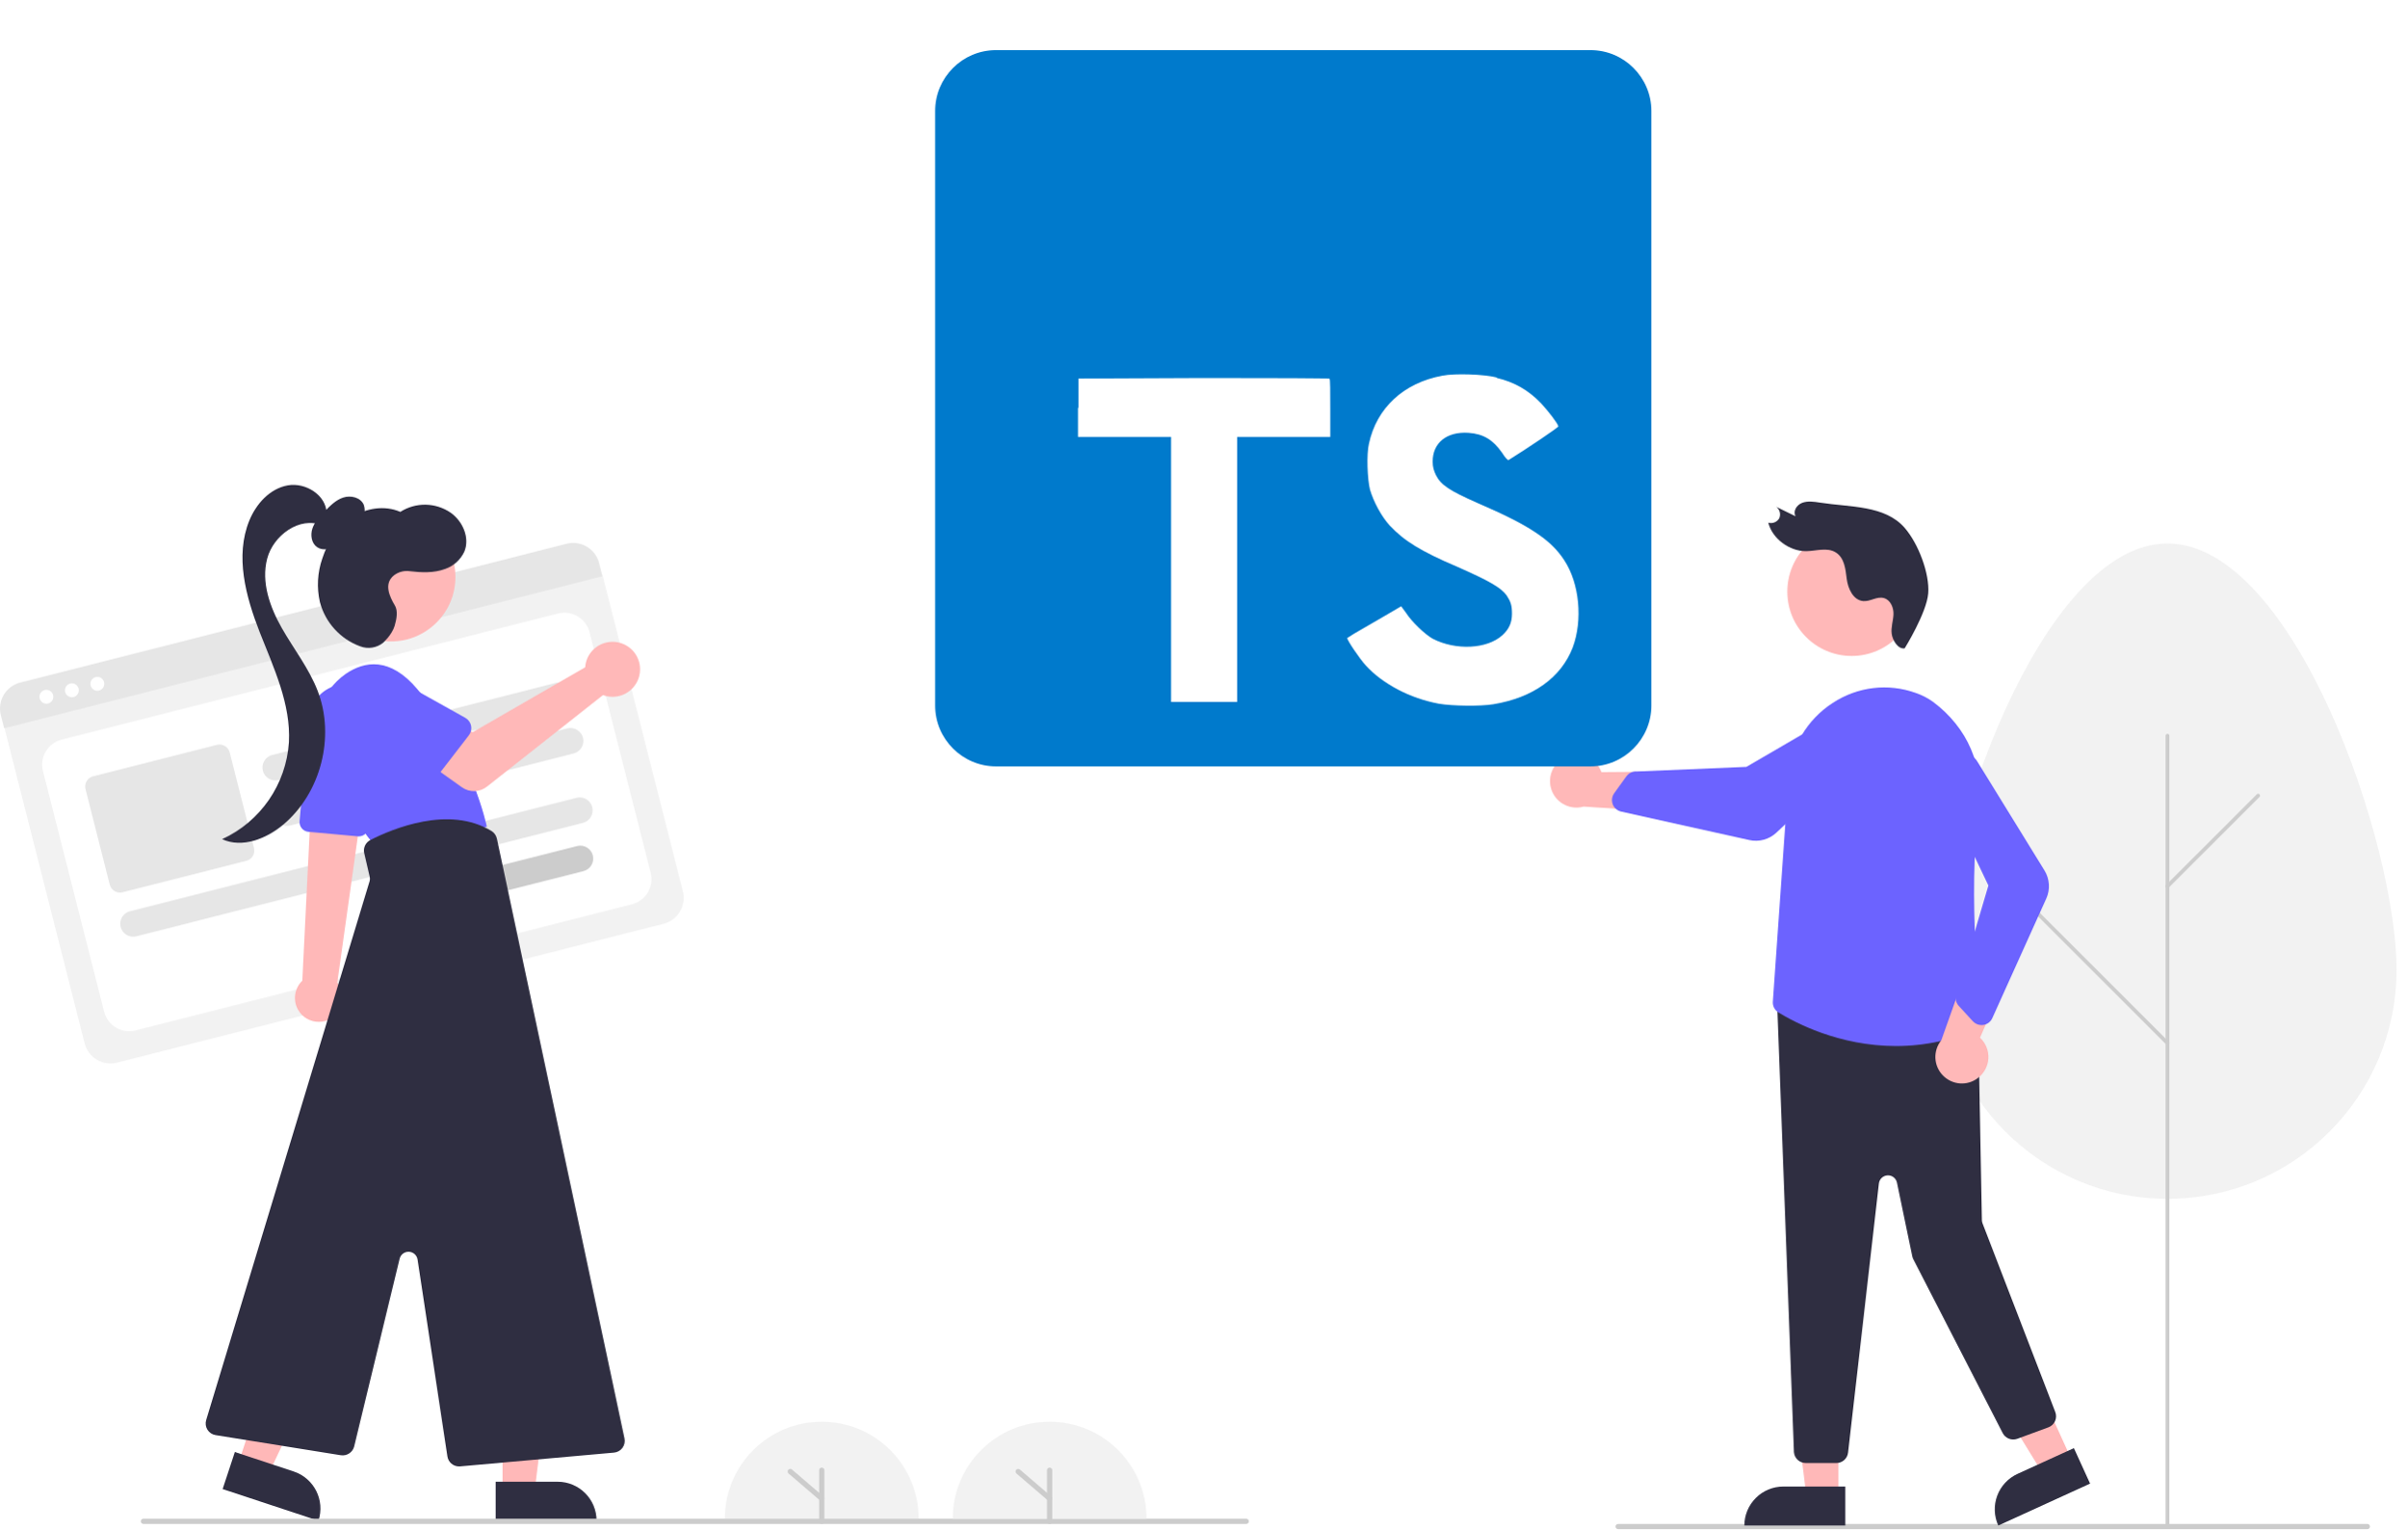
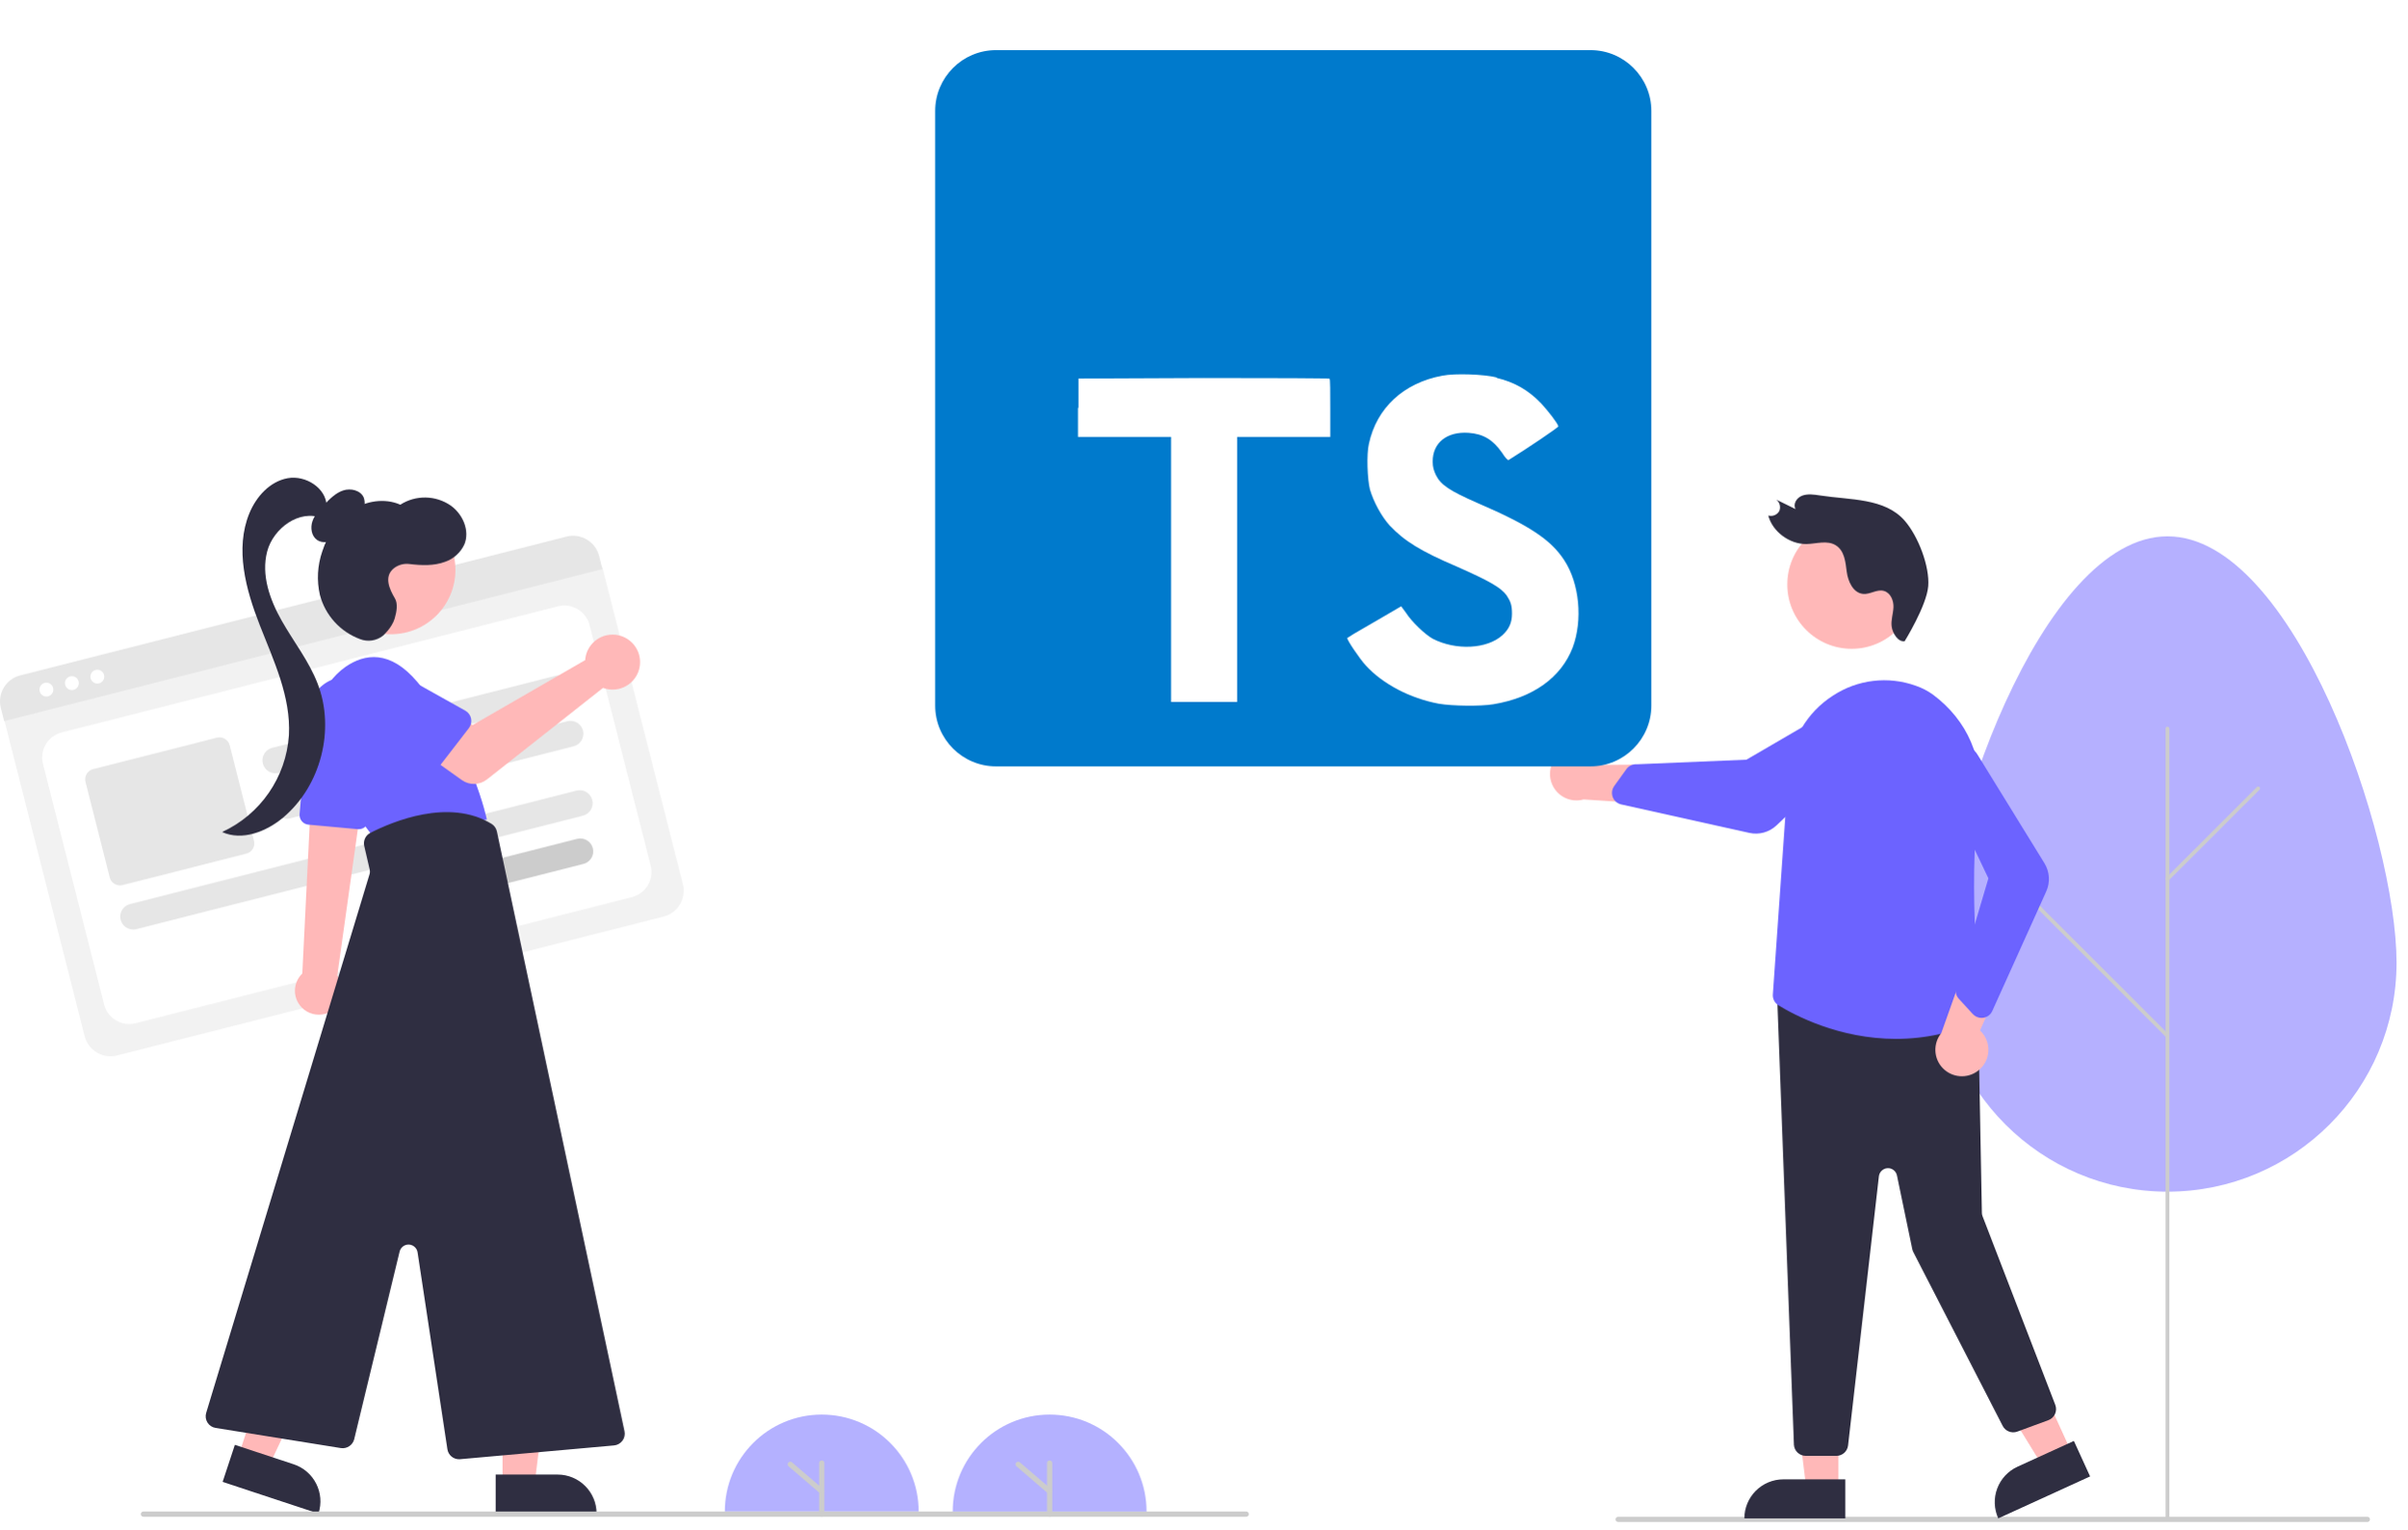
<svg xmlns="http://www.w3.org/2000/svg" style="isolation:isolate" viewBox="0 0 918.9 583.739" width="918.9pt" height="583.739pt">
  <defs>
-     <clipPath id="_clipPath_E9vpqW7443oMqSjC3YPsQFYgH7sBAG7t">
+     <clipPath id="_clipPath_C2cVbzXdFsnIiNPvRtX0ZQfmINverEjP">
      <rect width="918.9" height="583.739" />
    </clipPath>
  </defs>
-   <g clip-path="url(#_clipPath_E9vpqW7443oMqSjC3YPsQFYgH7sBAG7t)">
+   <g clip-path="url(#_clipPath_C2cVbzXdFsnIiNPvRtX0ZQfmINverEjP)">
    <g>
-       <path d=" M 914.901 370.257 C 914.901 321.994 875.749 207.466 827.453 207.466 C 779.156 207.466 740.004 321.994 740.004 370.257 C 740.037 418.531 779.179 457.646 827.453 457.646 C 875.726 457.646 914.868 418.531 914.901 370.257 L 914.901 370.257 Z " fill="rgb(242,242,242)" />
-       <path d=" M 827.453 582.865 C 827.643 582.865 827.826 582.789 827.961 582.655 C 828.096 582.52 828.172 582.337 828.172 582.146 L 828.172 280.858 C 828.17 280.461 827.849 280.141 827.453 280.141 C 827.056 280.141 826.735 280.461 826.733 280.858 L 826.733 582.146 C 826.734 582.337 826.809 582.52 826.944 582.655 C 827.079 582.789 827.262 582.865 827.453 582.865 Z " fill="rgb(204,204,204)" />
-       <path d=" M 827.453 339.024 C 827.643 339.024 827.826 338.948 827.961 338.813 L 862.573 304.225 C 862.854 303.944 862.853 303.489 862.572 303.208 C 862.292 302.928 861.837 302.928 861.556 303.209 L 826.944 337.797 C 826.739 338.002 826.677 338.312 826.788 338.58 C 826.9 338.849 827.162 339.024 827.453 339.024 L 827.453 339.024 Z " fill="rgb(204,204,204)" />
-       <path d=" M 827.453 398.903 C 827.743 398.903 828.005 398.728 828.117 398.459 C 828.228 398.191 828.167 397.882 827.961 397.676 L 769.997 339.751 C 769.717 339.47 769.262 339.47 768.981 339.751 C 768.7 340.031 768.7 340.487 768.98 340.767 L 826.944 398.692 C 827.079 398.827 827.262 398.903 827.453 398.903 L 827.453 398.903 Z " fill="rgb(204,204,204)" />
-       <path d=" M 903.754 583.739 L 617.754 583.739 C 617.202 583.739 616.754 583.291 616.754 582.739 C 616.754 582.187 617.202 581.739 617.754 581.739 L 903.754 581.739 C 904.306 581.739 904.754 582.187 904.754 582.739 C 904.754 583.291 904.306 583.739 903.754 583.739 Z " fill="rgb(204,204,204)" />
-       <path d=" M 701.838 570.965 L 689.578 570.964 L 683.746 523.676 L 701.84 523.677 L 701.838 570.965 L 701.838 570.965 Z " fill="rgb(255,184,184)" />
-       <path d=" M 680.821 567.461 L 704.465 567.461 L 704.465 582.348 L 665.934 582.348 L 665.934 582.348 C 665.934 578.4 667.503 574.613 670.294 571.821 C 673.086 569.029 676.873 567.461 680.821 567.461 L 680.821 567.461 Z " fill="rgb(47,46,65)" />
-       <path d=" M 790.793 557.077 L 779.642 562.171 L 754.688 521.581 L 771.147 514.064 L 790.793 557.077 L 790.793 557.077 Z " fill="rgb(255,184,184)" />
-       <path d=" M 770.221 562.623 L 791.728 552.799 L 797.913 566.341 L 762.865 582.349 L 762.865 582.349 C 761.224 578.757 761.078 574.662 762.457 570.962 C 763.837 567.263 766.629 564.263 770.221 562.623 L 770.221 562.623 Z " fill="rgb(47,46,65)" />
-       <path d=" M 701.057 558.496 L 689.345 558.496 C 686.989 558.488 685.035 556.671 684.856 554.322 L 678.469 383.763 C 678.373 382.44 678.866 381.142 679.815 380.216 C 680.765 379.29 682.075 378.83 683.395 378.959 L 751.13 386.152 C 753.402 386.374 755.148 388.263 755.192 390.545 L 756.611 465.781 C 756.619 466.189 756.698 466.593 756.845 466.974 L 784.63 539.027 C 785.064 540.151 785.028 541.403 784.532 542.501 C 784.035 543.599 783.118 544.451 781.987 544.868 L 770.119 549.241 C 767.986 550.026 765.602 549.098 764.561 547.077 L 730.429 480.708 C 730.243 480.347 730.107 479.962 730.025 479.565 L 724.194 451.471 C 723.845 449.789 722.325 448.608 720.609 448.686 C 718.892 448.764 717.485 450.076 717.29 451.784 L 705.528 554.507 C 705.268 556.78 703.344 558.496 701.057 558.496 Z " fill="rgb(47,46,65)" />
-       <circle vector-effect="non-scaling-stroke" cx="706.888" cy="225.842" r="24.561" fill="rgb(255,184,184)" />
-       <path d=" M 723.822 399.326 C 702.096 399.327 685.085 390.282 678.926 386.496 L 678.926 386.496 C 677.502 385.621 676.686 384.024 676.809 382.358 L 682.782 296.985 C 683.559 285.302 689.82 274.676 699.663 268.333 C 709.065 262.11 720.857 260.705 731.458 264.544 C 733.765 265.34 735.944 266.469 737.925 267.894 C 751.155 277.749 757.532 292.588 755.42 308.607 C 751.04 341.825 756.002 386.636 756.582 391.636 L 756.624 391.996 L 756.295 392.148 C 746.122 396.876 735.039 399.326 723.822 399.326 Z " fill="rgb(108,99,255)" />
-       <path d=" M 755.091 411.521 C 757.468 409.732 758.931 406.981 759.086 404.009 C 759.241 401.037 758.071 398.149 755.892 396.123 L 770.303 363.423 L 751.995 366.526 L 741.116 397.102 C 737.883 401.076 738.134 406.84 741.699 410.519 C 745.264 414.197 751.017 414.628 755.091 411.521 Z " fill="rgb(255,184,184)" />
-       <path d=" M 756.469 391.322 C 755.209 391.322 754.007 390.792 753.157 389.862 L 747.784 384 C 746.722 382.835 746.343 381.199 746.786 379.685 L 759.091 338.038 L 740.369 298.721 C 739.548 296.993 739.347 295.034 739.799 293.175 C 740.616 289.835 743.406 287.343 746.818 286.907 C 750.229 286.471 753.556 288.182 755.187 291.21 L 780.496 332.277 C 782.495 335.517 782.754 339.538 781.186 343.007 L 760.576 388.672 C 759.955 390.052 758.681 391.027 757.186 391.264 C 756.949 391.302 756.709 391.321 756.469 391.322 Z " fill="rgb(108,99,255)" />
-       <path d=" M 727.125 247.496 C 724.578 247.932 722.482 244.387 722.165 241.893 C 721.848 239.4 722.757 237.013 722.856 234.535 C 722.955 232.058 721.787 229.047 719.214 228.313 C 716.517 227.543 714.016 229.706 711.255 229.446 C 707.407 229.084 705.475 224.58 705.009 220.938 C 704.543 217.295 704.176 212.981 700.844 210.903 C 697.522 208.833 693.412 210.339 689.595 210.404 C 683.143 210.513 676.575 205.593 675.068 199.521 C 676.678 199.986 678.398 199.297 679.242 197.85 C 679.907 196.306 679.449 194.509 678.128 193.471 L 685.441 197.053 C 684.442 195.018 685.951 192.701 688.029 191.931 C 690.106 191.161 692.523 191.507 694.816 191.863 C 706.267 193.642 719.529 192.765 727.125 201.496 C 732.386 207.543 736.716 219.05 736.125 226.496 C 735.533 233.941 727.125 247.496 727.125 247.496 Z " fill="rgb(47,46,65)" />
-       <path d=" M 596.892 289.366 C 599.478 287.893 602.583 287.641 605.372 288.678 C 608.162 289.715 610.349 291.935 611.345 294.739 L 647.078 294.482 L 636.967 310.057 L 604.584 307.914 C 599.654 309.305 594.462 306.789 592.499 302.057 C 590.537 297.325 592.424 291.873 596.892 289.366 L 596.892 289.366 Z " fill="rgb(255,184,184)" />
-       <path d=" M 615.485 306.343 C 615.228 305.109 615.502 303.824 616.239 302.802 L 620.882 296.348 C 621.807 295.07 623.331 294.366 624.903 294.49 L 666.703 292.739 L 702.858 271.699 C 704.382 270.542 706.258 269.946 708.171 270.01 C 711.608 270.129 714.616 272.352 715.739 275.603 C 716.861 278.854 715.865 282.46 713.233 284.673 L 678.189 317.825 C 675.425 320.443 671.541 321.516 667.825 320.688 L 618.917 309.823 C 617.439 309.497 616.225 308.448 615.688 307.033 C 615.603 306.809 615.535 306.578 615.485 306.343 Z " fill="rgb(108,99,255)" />
-       <path d=" M 276.701 579.739 C 276.701 559.305 293.266 542.739 313.701 542.739 C 334.135 542.739 350.701 559.305 350.701 579.739" fill="rgb(242,242,242)" />
-       <path d=" M 253.324 352.644 L 44.679 405.654 C 39.228 407.032 33.689 403.738 32.298 398.29 L 1.873 278.533 C 0.863 274.539 3.276 270.481 7.268 269.462 L 221.067 215.143 C 225.13 214.116 229.258 216.571 230.294 220.632 L 260.688 340.264 C 262.067 345.715 258.772 351.254 253.324 352.644 L 253.324 352.644 Z " fill="rgb(242,242,242)" />
-       <path d=" M 51.744 393.35 L 241.243 345.204 C 246.53 343.861 249.727 338.486 248.384 333.199 L 225.043 241.327 C 223.699 236.04 218.324 232.843 213.037 234.186 L 23.539 282.332 C 18.252 283.675 15.054 289.05 16.398 294.337 L 39.739 386.209 C 41.082 391.496 46.457 394.693 51.744 393.35 Z " fill="rgb(255,255,255)" />
-       <path d=" M 229.982 219.977 L 1.591 278.003 L 0.314 272.977 C -1.067 267.507 2.24 261.951 7.706 260.558 L 216.281 207.566 C 221.75 206.181 227.308 209.485 228.705 214.951 L 229.982 219.977 Z " fill="rgb(230,230,230)" />
-       <circle vector-effect="non-scaling-stroke" cx="17.705" cy="265.979" r="2.644" fill="rgb(255,255,255)" />
-       <circle vector-effect="non-scaling-stroke" cx="27.433" cy="263.508" r="2.644" fill="rgb(255,255,255)" />
-       <circle vector-effect="non-scaling-stroke" cx="37.161" cy="261.036" r="2.644" fill="rgb(255,255,255)" />
-       <path d=" M 222.517 314.118 L 52.068 357.424 C 50.358 357.858 48.546 357.347 47.314 356.084 C 46.083 354.82 45.619 352.995 46.098 351.297 C 46.577 349.599 47.925 348.285 49.636 347.851 L 220.084 304.545 C 222.728 303.874 225.415 305.472 226.087 308.116 C 226.759 310.759 225.16 313.447 222.517 314.118 Z " fill="rgb(230,230,230)" />
-       <path d=" M 222.737 332.534 L 172.551 345.285 C 169.908 345.957 167.22 344.358 166.549 341.715 C 165.877 339.071 167.476 336.384 170.119 335.712 L 220.305 322.961 C 222.948 322.289 225.636 323.888 226.307 326.531 C 226.979 329.175 225.38 331.862 222.737 332.534 L 222.737 332.534 Z " fill="rgb(204,204,204)" />
-       <path d=" M 214.563 270.279 L 106.34 297.775 C 103.697 298.447 101.009 296.848 100.338 294.205 C 99.666 291.561 101.265 288.874 103.908 288.202 L 212.131 260.706 C 213.842 260.27 215.655 260.78 216.887 262.044 C 218.119 263.308 218.583 265.134 218.104 266.833 C 217.624 268.531 216.275 269.845 214.563 270.279 L 214.563 270.279 Z " fill="rgb(230,230,230)" />
-       <path d=" M 218.972 287.63 L 110.749 315.127 C 108.105 315.798 105.418 314.2 104.746 311.556 C 104.074 308.913 105.673 306.225 108.317 305.553 L 216.54 278.057 C 219.183 277.385 221.871 278.984 222.542 281.628 C 223.214 284.271 221.615 286.959 218.972 287.63 Z " fill="rgb(230,230,230)" />
-       <path d=" M 94.047 328.606 L 46.779 340.614 C 44.632 341.157 42.45 339.86 41.902 337.713 L 32.63 301.216 C 32.087 299.068 33.384 296.886 35.531 296.338 L 82.798 284.329 C 84.946 283.786 87.128 285.084 87.675 287.23 L 96.948 323.728 C 97.491 325.876 96.193 328.058 94.047 328.606 L 94.047 328.606 Z " fill="rgb(230,230,230)" />
-       <path d=" M 113.82 385.543 C 115.455 388.369 118.475 390.106 121.74 390.1 C 125.005 390.093 128.018 388.343 129.642 385.511 C 131.266 382.678 131.253 379.194 129.61 376.373 C 129.354 375.945 129.067 375.538 128.75 375.153 L 136.43 320.413 L 136.66 318.773 L 138.22 307.603 L 138.45 305.993 L 137.6 306.033 L 122.72 306.713 L 118.73 306.893 L 118.23 317.083 L 115.4 374.373 C 112.356 377.285 111.703 381.902 113.82 385.543 Z " fill="rgb(255,184,184)" />
-       <path d=" M 136.616 319.272 L 117.721 317.538 C 115.681 317.345 114.179 315.542 114.357 313.501 L 117.862 274.209 C 118.324 269.013 121.574 264.479 126.346 262.373 C 131.118 260.267 136.658 260.921 140.809 264.08 C 144.959 267.24 147.064 272.406 146.304 277.566 L 140.639 316.106 C 140.37 317.931 138.805 319.284 136.96 319.287 C 136.846 319.287 136.731 319.282 136.616 319.272 Z " fill="rgb(108,99,255)" />
-       <path d=" M 122.296 287.526 C 118.369 276.402 122.325 264.024 131.975 257.238 C 139.1 252.363 148.85 250.613 159.35 263.113 C 180.35 288.113 185.85 315.613 185.85 315.613 L 142.85 322.613 C 142.85 322.613 128.225 304.739 122.296 287.526 Z " fill="rgb(108,99,255)" />
-       <path d=" M 191.841 569.133 L 204.101 569.132 L 209.933 521.844 L 191.839 521.845 L 191.841 569.133 L 191.841 569.133 Z " fill="rgb(255,184,184)" />
-       <path d=" M 227.745 580.515 L 189.215 580.517 L 189.214 565.63 L 212.858 565.629 C 221.08 565.628 227.745 572.293 227.745 580.515 L 227.745 580.515 L 227.745 580.515 Z " fill="rgb(47,46,65)" />
-       <path d=" M 91.047 558.44 L 102.687 562.288 L 123.067 519.22 L 105.887 513.541 L 91.047 558.44 L 91.047 558.44 Z " fill="rgb(255,184,184)" />
-       <path d=" M 121.564 580.517 L 84.98 568.425 L 89.652 554.29 L 112.102 561.71 C 119.908 564.29 124.145 572.71 121.564 580.517 L 121.564 580.517 L 121.564 580.517 Z " fill="rgb(47,46,65)" />
-       <circle vector-effect="non-scaling-stroke" cx="149.287" cy="220.279" r="24.561" fill="rgb(255,184,184)" />
-       <path d=" M 170.792 555.968 L 159.406 480.823 C 159.156 479.169 157.77 477.924 156.098 477.851 C 154.427 477.778 152.938 478.898 152.544 480.523 L 135.206 552.136 C 134.64 554.41 132.434 555.877 130.118 555.521 L 82.293 547.834 C 81.01 547.628 79.879 546.877 79.191 545.775 C 78.502 544.673 78.324 543.327 78.701 542.084 L 141.062 336.488 C 141.239 335.903 141.26 335.282 141.123 334.687 L 139.046 325.69 C 138.577 323.682 139.537 321.613 141.373 320.676 C 149.865 316.343 171.368 307.335 187.604 317.202 C 188.669 317.852 189.421 318.91 189.684 320.129 L 238.4 549.095 C 238.668 550.354 238.383 551.668 237.619 552.704 C 236.854 553.74 235.682 554.399 234.4 554.514 L 175.643 559.775 Q 175.439 559.793 175.239 559.793 C 173.016 559.789 171.128 558.165 170.792 555.968 Z " fill="rgb(47,46,65)" />
-       <path d=" M 133.001 202.926 C 134.852 201.812 136.495 200.384 137.856 198.706 C 139.221 196.982 139.588 194.671 138.826 192.609 C 137.585 189.871 133.897 189.004 131.04 189.937 C 128.183 190.871 125.976 193.109 123.887 195.271 C 122.048 197.175 120.156 199.163 119.284 201.662 C 118.411 204.162 118.859 207.331 121.029 208.847 C 123.159 210.336 126.221 209.726 128.269 208.128 C 130.318 206.53 131.586 204.158 132.795 201.858 L 133.001 202.926 Z " fill="rgb(47,46,65)" />
-       <path d=" M 124.682 195.928 C 124.546 189.007 116.658 184.045 109.845 185.271 C 103.033 186.497 97.797 192.306 95.175 198.712 C 89.637 212.248 93.795 227.692 99.131 241.308 C 104.467 254.924 111.071 268.747 110.292 283.351 C 109.221 299.433 99.427 313.636 84.778 320.355 C 92.466 323.84 101.656 320.24 108.116 314.807 C 122.464 302.742 128.003 281.262 121.277 263.763 C 117.96 255.132 112.114 247.748 107.55 239.707 C 102.987 231.665 99.638 222.189 101.994 213.248 C 104.351 204.307 114.378 197.065 122.951 200.529 L 124.682 195.928 Z " fill="rgb(47,46,65)" />
-       <path d=" M 150.76 231.178 C 148.619 227.559 146.457 222.809 150.372 219.647 C 152.091 218.321 154.272 217.744 156.422 218.047 C 160.834 218.579 165.639 218.798 169.91 217.195 C 173.146 216.081 175.792 213.703 177.244 210.604 C 179.449 205.381 176.688 199.033 172.079 195.73 C 166.314 191.75 158.723 191.616 152.821 195.39 C 146.851 192.753 139.608 193.926 134.185 197.555 C 128.761 201.185 125.05 206.998 123.034 213.205 C 121.177 218.547 120.857 224.304 122.111 229.82 C 124.159 237.607 129.875 243.906 137.428 246.698 C 140.378 247.861 143.724 247.365 146.21 245.395 C 146.21 245.395 149.595 242.44 150.654 238.881 C 151.468 236.147 151.904 233.111 150.76 231.178 Z " fill="rgb(47,46,65)" />
-       <path d=" M 475.752 581.739 L 54.752 581.739 C 54.2 581.739 53.752 581.291 53.752 580.739 C 53.752 580.187 54.2 579.739 54.752 579.739 L 475.752 579.739 C 476.304 579.739 476.752 580.187 476.752 580.739 C 476.752 581.291 476.304 581.739 475.752 581.739 Z " fill="rgb(204,204,204)" />
-       <path d=" M 223.622 253.093 C 223.499 253.633 223.419 254.181 223.383 254.734 L 180.425 279.515 L 169.984 273.505 L 158.853 288.077 L 176.303 300.514 C 179.199 302.578 183.109 302.483 185.901 300.281 L 230.198 265.335 C 234.291 266.85 238.894 265.674 241.76 262.382 C 244.625 259.09 245.154 254.368 243.089 250.523 C 241.024 246.678 236.794 244.512 232.468 245.084 C 228.141 245.655 224.618 248.844 223.622 253.093 L 223.622 253.093 Z " fill="rgb(255,184,184)" />
-       <path d=" M 178.989 280.689 L 165.105 298.683 C 164.306 299.719 163.095 300.356 161.789 300.428 C 160.482 300.499 159.209 299.998 158.301 299.056 L 142.584 282.735 C 137.151 278.497 136.173 270.66 140.398 265.217 C 144.624 259.774 152.458 258.778 157.911 262.991 L 177.624 274.013 C 178.766 274.652 179.573 275.757 179.835 277.039 C 180.097 278.321 179.788 279.653 178.989 280.689 L 178.989 280.689 Z " fill="rgb(108,99,255)" />
-       <path d=" M 313.701 581.739 C 313.149 581.739 312.701 581.291 312.701 580.739 L 312.701 561.239 C 312.701 560.687 313.149 560.239 313.701 560.239 C 314.253 560.239 314.701 560.687 314.701 561.239 L 314.701 580.739 C 314.701 581.291 314.253 581.739 313.701 581.739 L 313.701 581.739 Z " fill="rgb(204,204,204)" />
-       <path d=" M 313.7 573.038 C 313.462 573.039 313.231 572.953 313.05 572.797 L 301.05 562.498 C 300.776 562.266 300.648 561.905 300.713 561.553 C 300.779 561.2 301.028 560.909 301.367 560.791 C 301.706 560.673 302.082 560.745 302.352 560.98 L 314.352 571.28 C 314.67 571.552 314.784 571.994 314.639 572.386 C 314.493 572.778 314.119 573.039 313.7 573.038 L 313.7 573.038 Z " fill="rgb(204,204,204)" />
-       <path d=" M 363.701 579.739 C 363.701 559.305 380.266 542.739 400.701 542.739 C 421.135 542.739 437.701 559.305 437.701 579.739" fill="rgb(242,242,242)" />
-       <path d=" M 400.701 581.739 C 400.149 581.739 399.701 581.291 399.701 580.739 L 399.701 561.239 C 399.701 560.687 400.149 560.239 400.701 560.239 C 401.253 560.239 401.701 560.687 401.701 561.239 L 401.701 580.739 C 401.701 581.291 401.253 581.739 400.701 581.739 L 400.701 581.739 Z " fill="rgb(204,204,204)" />
-       <path d=" M 400.7 573.038 C 400.462 573.039 400.231 572.953 400.05 572.797 L 388.05 562.498 C 387.63 562.138 387.582 561.507 387.942 561.088 C 388.302 560.669 388.933 560.621 389.352 560.98 L 401.352 571.28 C 401.67 571.552 401.784 571.994 401.639 572.386 C 401.493 572.778 401.119 573.039 400.7 573.038 L 400.7 573.038 Z " fill="rgb(204,204,204)" />
+       <path d=" M 914.901 367.518 C 914.901 319.255 875.749 204.727 827.453 204.727 C 779.156 204.727 740.004 319.255 740.004 367.518 C 740.037 415.792 779.179 454.907 827.453 454.907 C 875.726 454.907 914.868 415.792 914.901 367.518 L 914.901 367.518 Z " fill="rgb(108,99,255)" fill-opacity="0.5" />
+       <path d=" M 827.453 580.126 C 827.643 580.126 827.826 580.05 827.961 579.916 C 828.096 579.781 828.172 579.598 828.172 579.407 L 828.172 278.118 C 828.17 277.722 827.849 277.402 827.453 277.402 C 827.056 277.402 826.735 277.722 826.733 278.118 L 826.733 579.407 C 826.734 579.598 826.809 579.781 826.944 579.916 C 827.079 580.05 827.262 580.126 827.453 580.126 Z " fill="rgb(204,204,204)" />
+       <path d=" M 827.453 336.284 C 827.643 336.285 827.826 336.209 827.961 336.074 L 862.573 301.486 C 862.854 301.205 862.853 300.75 862.572 300.469 C 862.292 300.189 861.837 300.189 861.556 300.47 L 826.944 335.058 C 826.739 335.263 826.677 335.573 826.788 335.841 C 826.9 336.11 827.162 336.285 827.453 336.284 L 827.453 336.284 Z " fill="rgb(204,204,204)" />
+       <path d=" M 827.453 396.164 C 827.743 396.164 828.005 395.989 828.117 395.72 C 828.228 395.452 828.167 395.143 827.961 394.937 L 769.997 337.012 C 769.717 336.731 769.262 336.731 768.981 337.012 C 768.7 337.292 768.7 337.747 768.98 338.028 L 826.944 395.953 C 827.079 396.088 827.262 396.164 827.453 396.164 L 827.453 396.164 Z " fill="rgb(204,204,204)" />
+       <path d=" M 903.754 581 L 617.754 581 C 617.202 581 616.754 580.552 616.754 580 C 616.754 579.448 617.202 579 617.754 579 L 903.754 579 C 904.306 579 904.754 579.448 904.754 580 C 904.754 580.552 904.306 581 903.754 581 Z " fill="rgb(204,204,204)" />
+       <path d=" M 701.838 568.226 L 689.578 568.225 L 683.746 520.937 L 701.84 520.938 L 701.838 568.226 L 701.838 568.226 Z " fill="rgb(255,184,184)" />
+       <path d=" M 680.821 564.722 L 704.465 564.722 L 704.465 579.609 L 665.934 579.609 L 665.934 579.609 C 665.934 575.661 667.503 571.874 670.294 569.082 C 673.086 566.29 676.873 564.722 680.821 564.722 L 680.821 564.722 Z " fill="rgb(47,46,65)" />
+       <path d=" M 790.793 554.338 L 779.642 559.432 L 754.688 518.842 L 771.147 511.325 L 790.793 554.338 L 790.793 554.338 Z " fill="rgb(255,184,184)" />
+       <path d=" M 770.221 559.884 L 791.728 550.06 L 797.913 563.602 L 762.865 579.61 L 762.865 579.61 C 761.224 576.018 761.078 571.922 762.457 568.223 C 763.837 564.524 766.629 561.524 770.221 559.884 L 770.221 559.884 Z " fill="rgb(47,46,65)" />
+       <path d=" M 701.057 555.757 L 689.345 555.757 C 686.989 555.748 685.035 553.932 684.856 551.583 L 678.469 381.024 C 678.373 379.701 678.866 378.403 679.815 377.477 C 680.765 376.551 682.075 376.091 683.395 376.219 L 751.13 383.413 C 753.402 383.635 755.148 385.524 755.192 387.806 L 756.611 463.042 C 756.619 463.45 756.698 463.854 756.845 464.235 L 784.63 536.288 C 785.064 537.412 785.028 538.664 784.532 539.762 C 784.035 540.859 783.118 541.712 781.987 542.129 L 770.119 546.502 C 767.986 547.287 765.602 546.359 764.561 544.338 L 730.429 477.969 C 730.243 477.608 730.107 477.223 730.025 476.826 L 724.194 448.732 C 723.845 447.049 722.325 445.869 720.609 445.947 C 718.892 446.025 717.485 447.337 717.29 449.045 L 705.528 551.768 C 705.268 554.041 703.344 555.757 701.057 555.757 Z " fill="rgb(47,46,65)" />
+       <circle vector-effect="non-scaling-stroke" cx="706.888" cy="223.103" r="24.561" fill="rgb(255,184,184)" />
+       <path d=" M 723.822 396.587 C 702.096 396.588 685.085 387.543 678.926 383.757 L 678.926 383.757 C 677.502 382.882 676.686 381.285 676.809 379.619 L 682.782 294.246 C 683.559 282.563 689.82 271.937 699.663 265.594 C 709.065 259.371 720.857 257.966 731.458 261.805 C 733.765 262.601 735.944 263.73 737.925 265.155 C 751.155 275.01 757.532 289.849 755.42 305.868 C 751.04 339.086 756.002 383.897 756.582 388.897 L 756.624 389.257 L 756.295 389.409 C 746.122 394.137 735.039 396.587 723.822 396.587 Z " fill="rgb(108,99,255)" />
+       <path d=" M 755.091 408.782 C 757.468 406.993 758.931 404.242 759.086 401.27 C 759.241 398.298 758.071 395.41 755.892 393.384 L 770.303 360.684 L 751.995 363.787 L 741.116 394.363 C 737.883 398.337 738.134 404.101 741.699 407.78 C 745.264 411.458 751.017 411.889 755.091 408.782 Z " fill="rgb(255,184,184)" />
+       <path d=" M 756.469 388.583 C 755.209 388.583 754.007 388.053 753.157 387.123 L 747.784 381.261 C 746.722 380.096 746.343 378.46 746.786 376.946 L 759.091 335.299 L 740.369 295.982 C 739.548 294.254 739.347 292.295 739.799 290.436 C 740.616 287.096 743.406 284.604 746.818 284.168 C 750.229 283.732 753.556 285.443 755.187 288.47 L 780.496 329.538 C 782.495 332.778 782.754 336.799 781.186 340.268 L 760.576 385.933 C 759.955 387.313 758.681 388.288 757.186 388.525 C 756.949 388.563 756.709 388.582 756.469 388.583 Z " fill="rgb(108,99,255)" />
+       <path d=" M 727.125 244.757 C 724.578 245.193 722.482 241.648 722.165 239.154 C 721.848 236.661 722.757 234.274 722.856 231.796 C 722.955 229.319 721.787 226.308 719.214 225.574 C 716.517 224.804 714.016 226.967 711.255 226.707 C 707.407 226.345 705.475 221.841 705.009 218.199 C 704.543 214.556 704.176 210.242 700.844 208.164 C 697.522 206.094 693.412 207.6 689.595 207.665 C 683.143 207.774 676.575 202.854 675.068 196.782 C 676.678 197.247 678.398 196.558 679.242 195.111 C 679.907 193.567 679.449 191.77 678.128 190.732 L 685.441 194.313 C 684.442 192.279 685.951 189.962 688.029 189.192 C 690.106 188.422 692.523 188.768 694.816 189.124 C 706.267 190.903 719.529 190.026 727.125 198.757 C 732.386 204.804 736.716 216.311 736.125 223.757 C 735.533 231.202 727.125 244.757 727.125 244.757 Z " fill="rgb(47,46,65)" />
+       <path d=" M 596.892 286.627 C 599.478 285.154 602.583 284.902 605.372 285.939 C 608.162 286.976 610.349 289.196 611.345 292 L 647.078 291.743 L 636.967 307.318 L 604.584 305.175 C 599.654 306.566 594.462 304.05 592.499 299.318 C 590.537 294.586 592.424 289.134 596.892 286.627 L 596.892 286.627 Z " fill="rgb(255,184,184)" />
+       <path d=" M 615.485 303.603 C 615.228 302.37 615.502 301.085 616.239 300.063 L 620.882 293.608 C 621.807 292.33 623.331 291.627 624.903 291.751 L 666.703 290 L 702.858 268.96 C 704.382 267.803 706.258 267.207 708.171 267.271 C 711.608 267.39 714.616 269.613 715.739 272.864 C 716.861 276.115 715.865 279.721 713.233 281.934 L 678.189 315.086 C 675.425 317.704 671.541 318.777 667.825 317.949 L 618.917 307.084 C 617.439 306.758 616.225 305.709 615.688 304.294 C 615.603 304.069 615.535 303.839 615.485 303.603 Z " fill="rgb(108,99,255)" />
+       <path d=" M 276.701 577 C 276.701 556.565 293.266 540 313.701 540 C 334.135 540 350.701 556.565 350.701 577" fill="rgb(107,100,255)" fill-opacity="0.5" />
+       <path d=" M 253.324 349.905 L 44.679 402.915 C 39.228 404.293 33.689 400.999 32.298 395.551 L 1.873 275.794 C 0.863 271.8 3.276 267.742 7.268 266.723 L 221.067 212.404 C 225.13 211.377 229.258 213.832 230.294 217.893 L 260.688 337.525 C 262.067 342.976 258.772 348.515 253.324 349.905 L 253.324 349.905 Z " fill="rgb(242,242,242)" />
+       <path d=" M 51.744 390.61 L 241.243 342.465 C 246.53 341.122 249.727 335.747 248.384 330.46 L 225.043 238.588 C 223.699 233.301 218.324 230.104 213.037 231.447 L 23.539 279.592 C 18.252 280.936 15.054 286.311 16.398 291.598 L 39.739 383.469 C 41.082 388.757 46.457 391.954 51.744 390.61 Z " fill="rgb(255,255,255)" />
+       <path d=" M 229.982 217.238 L 1.591 275.264 L 0.314 270.238 C -1.067 264.768 2.24 259.212 7.706 257.818 L 216.281 204.827 C 221.75 203.442 227.308 206.746 228.705 212.212 L 229.982 217.238 Z " fill="rgb(230,230,230)" />
+       <circle vector-effect="non-scaling-stroke" cx="17.705" cy="263.24" r="2.644" fill="rgb(255,255,255)" />
+       <circle vector-effect="non-scaling-stroke" cx="27.433" cy="260.769" r="2.644" fill="rgb(255,255,255)" />
+       <circle vector-effect="non-scaling-stroke" cx="37.161" cy="258.297" r="2.644" fill="rgb(255,255,255)" />
+       <path d=" M 222.517 311.379 L 52.068 354.685 C 50.358 355.119 48.546 354.608 47.314 353.345 C 46.083 352.081 45.619 350.256 46.098 348.558 C 46.577 346.86 47.925 345.546 49.636 345.112 L 220.084 301.806 C 222.728 301.134 225.415 302.733 226.087 305.377 C 226.759 308.02 225.16 310.708 222.517 311.379 Z " fill="rgb(230,230,230)" />
+       <path d=" M 222.737 329.795 L 172.551 342.546 C 169.908 343.218 167.22 341.619 166.549 338.976 C 165.877 336.332 167.476 333.645 170.119 332.973 L 220.305 320.222 C 222.948 319.55 225.636 321.149 226.307 323.792 C 226.979 326.436 225.38 329.123 222.737 329.795 L 222.737 329.795 Z " fill="rgb(204,204,204)" />
+       <path d=" M 214.563 267.54 L 106.34 295.036 C 103.697 295.708 101.009 294.109 100.338 291.466 C 99.666 288.822 101.265 286.135 103.908 285.463 L 212.131 257.967 C 213.842 257.531 215.655 258.041 216.887 259.305 C 218.119 260.569 218.583 262.395 218.104 264.094 C 217.624 265.792 216.275 267.106 214.563 267.54 L 214.563 267.54 Z " fill="rgb(230,230,230)" />
+       <path d=" M 218.972 284.891 L 110.749 312.388 C 108.105 313.059 105.418 311.461 104.746 308.817 C 104.074 306.174 105.673 303.486 108.317 302.814 L 216.54 275.318 C 219.183 274.646 221.871 276.245 222.542 278.889 C 223.214 281.532 221.615 284.22 218.972 284.891 Z " fill="rgb(230,230,230)" />
+       <path d=" M 94.047 325.866 L 46.779 337.875 C 44.632 338.418 42.45 337.121 41.902 334.974 L 32.63 298.477 C 32.087 296.329 33.384 294.147 35.531 293.599 L 82.798 281.59 C 84.946 281.047 87.128 282.345 87.675 284.491 L 96.948 320.989 C 97.491 323.137 96.193 325.319 94.047 325.866 L 94.047 325.866 Z " fill="rgb(230,230,230)" />
+       <path d=" M 113.82 382.804 C 115.455 385.63 118.475 387.367 121.74 387.361 C 125.005 387.354 128.018 385.604 129.642 382.772 C 131.266 379.939 131.253 376.455 129.61 373.634 C 129.354 373.206 129.067 372.799 128.75 372.414 L 136.43 317.674 L 136.66 316.034 L 138.22 304.864 L 138.45 303.254 L 137.6 303.294 L 122.72 303.974 L 118.73 304.154 L 118.23 314.344 L 115.4 371.634 C 112.356 374.546 111.703 379.163 113.82 382.804 Z " fill="rgb(255,184,184)" />
+       <path d=" M 136.616 316.533 L 117.721 314.799 C 115.681 314.606 114.179 312.803 114.357 310.762 L 117.862 271.47 C 118.324 266.274 121.574 261.74 126.346 259.634 C 131.118 257.528 136.658 258.181 140.809 261.341 C 144.959 264.501 147.064 269.667 146.304 274.827 L 140.639 313.367 C 140.37 315.192 138.805 316.545 136.96 316.548 C 136.846 316.548 136.731 316.543 136.616 316.533 Z " fill="rgb(108,99,255)" />
+       <path d=" M 122.296 284.787 C 118.369 273.663 122.325 261.285 131.975 254.499 C 139.1 249.624 148.85 247.874 159.35 260.374 C 180.35 285.374 185.85 312.874 185.85 312.874 L 142.85 319.874 C 142.85 319.874 128.225 301.999 122.296 284.787 Z " fill="rgb(108,99,255)" />
+       <path d=" M 191.841 566.394 L 204.101 566.393 L 209.933 519.105 L 191.839 519.106 L 191.841 566.394 L 191.841 566.394 Z " fill="rgb(255,184,184)" />
+       <path d=" M 227.745 577.776 L 189.215 577.778 L 189.214 562.891 L 212.858 562.89 C 221.08 562.889 227.745 569.554 227.745 577.776 L 227.745 577.776 L 227.745 577.776 Z " fill="rgb(47,46,65)" />
+       <path d=" M 91.047 555.701 L 102.687 559.549 L 123.067 516.481 L 105.887 510.802 L 91.047 555.701 L 91.047 555.701 Z " fill="rgb(255,184,184)" />
+       <path d=" M 121.564 577.778 L 84.98 565.686 L 89.652 551.551 L 112.102 558.971 C 119.908 561.551 124.145 569.971 121.564 577.778 L 121.564 577.778 L 121.564 577.778 Z " fill="rgb(47,46,65)" />
+       <circle vector-effect="non-scaling-stroke" cx="149.287" cy="217.54" r="24.561" fill="rgb(255,184,184)" />
+       <path d=" M 170.792 553.229 L 159.406 478.084 C 159.156 476.43 157.77 475.185 156.098 475.112 C 154.427 475.039 152.938 476.159 152.544 477.784 L 135.206 549.397 C 134.64 551.67 132.434 553.138 130.118 552.781 L 82.293 545.095 C 81.01 544.889 79.879 544.138 79.191 543.036 C 78.502 541.934 78.324 540.588 78.701 539.345 L 141.062 333.749 C 141.239 333.164 141.26 332.543 141.123 331.948 L 139.046 322.951 C 138.577 320.943 139.537 318.874 141.373 317.937 C 149.865 313.604 171.368 304.596 187.604 314.463 C 188.669 315.113 189.421 316.171 189.684 317.39 L 238.4 546.356 C 238.668 547.615 238.383 548.929 237.619 549.965 C 236.854 551.001 235.682 551.66 234.4 551.775 L 175.643 557.036 Q 175.439 557.054 175.239 557.054 C 173.016 557.05 171.128 555.426 170.792 553.229 Z " fill="rgb(47,46,65)" />
+       <path d=" M 133.001 200.187 C 134.852 199.073 136.495 197.645 137.856 195.967 C 139.221 194.243 139.588 191.932 138.826 189.87 C 137.585 187.132 133.897 186.265 131.04 187.198 C 128.183 188.132 125.976 190.37 123.887 192.532 C 122.048 194.436 120.156 196.424 119.284 198.923 C 118.411 201.423 118.859 204.592 121.029 206.108 C 123.159 207.597 126.221 206.987 128.269 205.389 C 130.318 203.791 131.586 201.419 132.795 199.119 L 133.001 200.187 Z " fill="rgb(47,46,65)" />
+       <path d=" M 124.682 193.189 C 124.546 186.268 116.658 181.306 109.845 182.532 C 103.033 183.758 97.797 189.567 95.175 195.973 C 89.637 209.509 93.795 224.953 99.131 238.569 C 104.467 252.185 111.071 266.008 110.292 280.612 C 109.221 296.694 99.427 310.897 84.778 317.616 C 92.466 321.101 101.656 317.501 108.116 312.068 C 122.464 300.003 128.003 278.523 121.277 261.024 C 117.96 252.393 112.114 245.009 107.55 236.968 C 102.987 228.926 99.638 219.45 101.994 210.509 C 104.351 201.568 114.378 194.326 122.951 197.79 L 124.682 193.189 Z " fill="rgb(47,46,65)" />
+       <path d=" M 150.76 228.439 C 148.619 224.82 146.457 220.07 150.372 216.908 C 152.091 215.582 154.272 215.005 156.422 215.308 C 160.834 215.84 165.639 216.059 169.91 214.456 C 173.146 213.342 175.792 210.964 177.244 207.865 C 179.449 202.642 176.688 196.294 172.079 192.991 C 166.314 189.011 158.723 188.877 152.821 192.651 C 146.851 190.014 139.608 191.187 134.185 194.816 C 128.761 198.446 125.05 204.259 123.034 210.466 C 121.177 215.808 120.857 221.565 122.111 227.08 C 124.159 234.868 129.875 241.167 137.428 243.959 C 140.378 245.122 143.724 244.626 146.21 242.656 C 146.21 242.656 149.595 239.701 150.654 236.142 C 151.468 233.408 151.904 230.372 150.76 228.439 Z " fill="rgb(47,46,65)" />
+       <path d=" M 475.752 579 L 54.752 579 C 54.2 579 53.752 578.552 53.752 578 C 53.752 577.448 54.2 577 54.752 577 L 475.752 577 C 476.304 577 476.752 577.448 476.752 578 C 476.752 578.552 476.304 579 475.752 579 Z " fill="rgb(204,204,204)" />
+       <path d=" M 223.622 250.354 C 223.499 250.894 223.419 251.442 223.383 251.994 L 180.425 276.776 L 169.984 270.766 L 158.853 285.338 L 176.303 297.775 C 179.199 299.839 183.109 299.744 185.901 297.541 L 230.198 262.596 C 234.291 264.111 238.894 262.935 241.76 259.643 C 244.625 256.351 245.154 251.629 243.089 247.784 C 241.024 243.939 236.794 241.773 232.468 242.345 C 228.141 242.916 224.618 246.105 223.622 250.354 L 223.622 250.354 Z " fill="rgb(255,184,184)" />
+       <path d=" M 178.989 277.95 L 165.105 295.944 C 164.306 296.98 163.095 297.617 161.789 297.688 C 160.482 297.76 159.209 297.259 158.301 296.317 L 142.584 279.996 C 137.151 275.758 136.173 267.921 140.398 262.478 C 144.624 257.035 152.458 256.039 157.911 260.251 L 177.624 271.274 C 178.766 271.913 179.573 273.018 179.835 274.3 C 180.097 275.582 179.788 276.914 178.989 277.95 L 178.989 277.95 Z " fill="rgb(108,99,255)" />
+       <path d=" M 313.701 579 C 313.149 579 312.701 578.552 312.701 578 L 312.701 558.5 C 312.701 557.948 313.149 557.5 313.701 557.5 C 314.253 557.5 314.701 557.948 314.701 558.5 L 314.701 578 C 314.701 578.552 314.253 579 313.701 579 L 313.701 579 Z " fill="rgb(204,204,204)" />
+       <path d=" M 313.7 570.299 C 313.462 570.3 313.231 570.214 313.05 570.058 L 301.05 559.759 C 300.776 559.527 300.648 559.166 300.713 558.813 C 300.779 558.461 301.028 558.17 301.367 558.052 C 301.706 557.934 302.082 558.006 302.352 558.241 L 314.352 568.541 C 314.67 568.813 314.784 569.255 314.639 569.647 C 314.493 570.039 314.119 570.3 313.7 570.299 L 313.7 570.299 Z " fill="rgb(204,204,204)" />
+       <path d=" M 363.701 577 C 363.701 556.565 380.266 540 400.701 540 C 421.135 540 437.701 556.565 437.701 577" fill="rgb(107,100,255)" fill-opacity="0.5" />
+       <path d=" M 400.701 579 C 400.149 579 399.701 578.552 399.701 578 L 399.701 558.5 C 399.701 557.948 400.149 557.5 400.701 557.5 C 401.253 557.5 401.701 557.948 401.701 558.5 L 401.701 578 C 401.701 578.552 401.253 579 400.701 579 L 400.701 579 Z " fill="rgb(204,204,204)" />
+       <path d=" M 400.7 570.299 C 400.462 570.3 400.231 570.214 400.05 570.058 L 388.05 559.759 C 387.63 559.399 387.582 558.768 387.942 558.349 C 388.302 557.93 388.933 557.881 389.352 558.241 L 401.352 568.541 C 401.67 568.813 401.784 569.255 401.639 569.647 C 401.493 570.039 401.119 570.3 400.7 570.299 L 400.7 570.299 Z " fill="rgb(204,204,204)" />
    </g>
    <g>
      <path d="M 380.241 19.13 L 607.179 19.13 C 620.006 19.13 630.42 29.544 630.42 42.371 L 630.42 269.309 C 630.42 282.136 620.006 292.55 607.179 292.55 L 380.241 292.55 C 367.414 292.55 357 282.136 357 269.309 L 357 42.371 C 357 29.544 367.414 19.13 380.241 19.13 Z" style="stroke:none;fill:#007ACC;stroke-miterlimit:10;" />
      <path d=" M 411.528 155.638 L 411.528 166.78 L 447.073 166.78 L 447.073 267.945 L 472.295 267.945 L 472.295 166.78 L 507.84 166.78 L 507.84 155.844 C 507.84 149.692 507.84 144.702 507.566 144.565 C 507.566 144.36 485.898 144.292 459.581 144.292 L 411.733 144.497 L 411.733 155.707 L 411.528 155.638 L 411.528 155.638 Z  M 571.273 144.223 C 578.245 145.864 583.577 149.008 588.362 153.998 C 590.891 156.732 594.65 161.517 594.924 162.747 C 594.924 163.157 583.099 171.155 575.921 175.598 C 575.648 175.803 574.554 174.641 573.461 172.864 C 569.906 167.806 566.283 165.618 560.61 165.208 C 552.407 164.661 546.939 168.968 546.939 176.145 C 546.939 178.332 547.349 179.563 548.169 181.34 C 550.015 185.099 553.433 187.355 564.028 192.003 C 583.577 200.411 592.053 205.948 597.18 213.877 C 602.99 222.763 604.289 236.707 600.392 247.166 C 596.018 258.581 585.354 266.305 570.111 268.834 C 565.326 269.654 554.39 269.518 549.263 268.629 C 538.326 266.578 527.868 261.11 521.443 254.069 C 518.913 251.335 514.06 244.021 514.334 243.543 L 516.931 241.902 L 527.184 235.955 L 534.908 231.444 L 536.686 233.836 C 538.941 237.391 544 242.176 546.939 243.816 C 555.825 248.396 567.719 247.781 573.597 242.449 C 576.126 240.125 577.22 237.664 577.22 234.246 C 577.22 231.102 576.742 229.667 575.169 227.274 C 572.982 224.267 568.607 221.806 556.303 216.338 C 542.154 210.322 536.139 206.494 530.534 200.616 C 527.321 197.061 524.382 191.525 523.015 186.945 C 521.989 182.98 521.648 173.274 522.605 169.378 C 525.544 155.707 535.865 146.137 550.63 143.403 C 555.415 142.446 566.693 142.856 571.41 144.087 L 571.273 144.223 L 571.273 144.223 Z " fill="rgb(255,255,255)" />
    </g>
  </g>
</svg>
